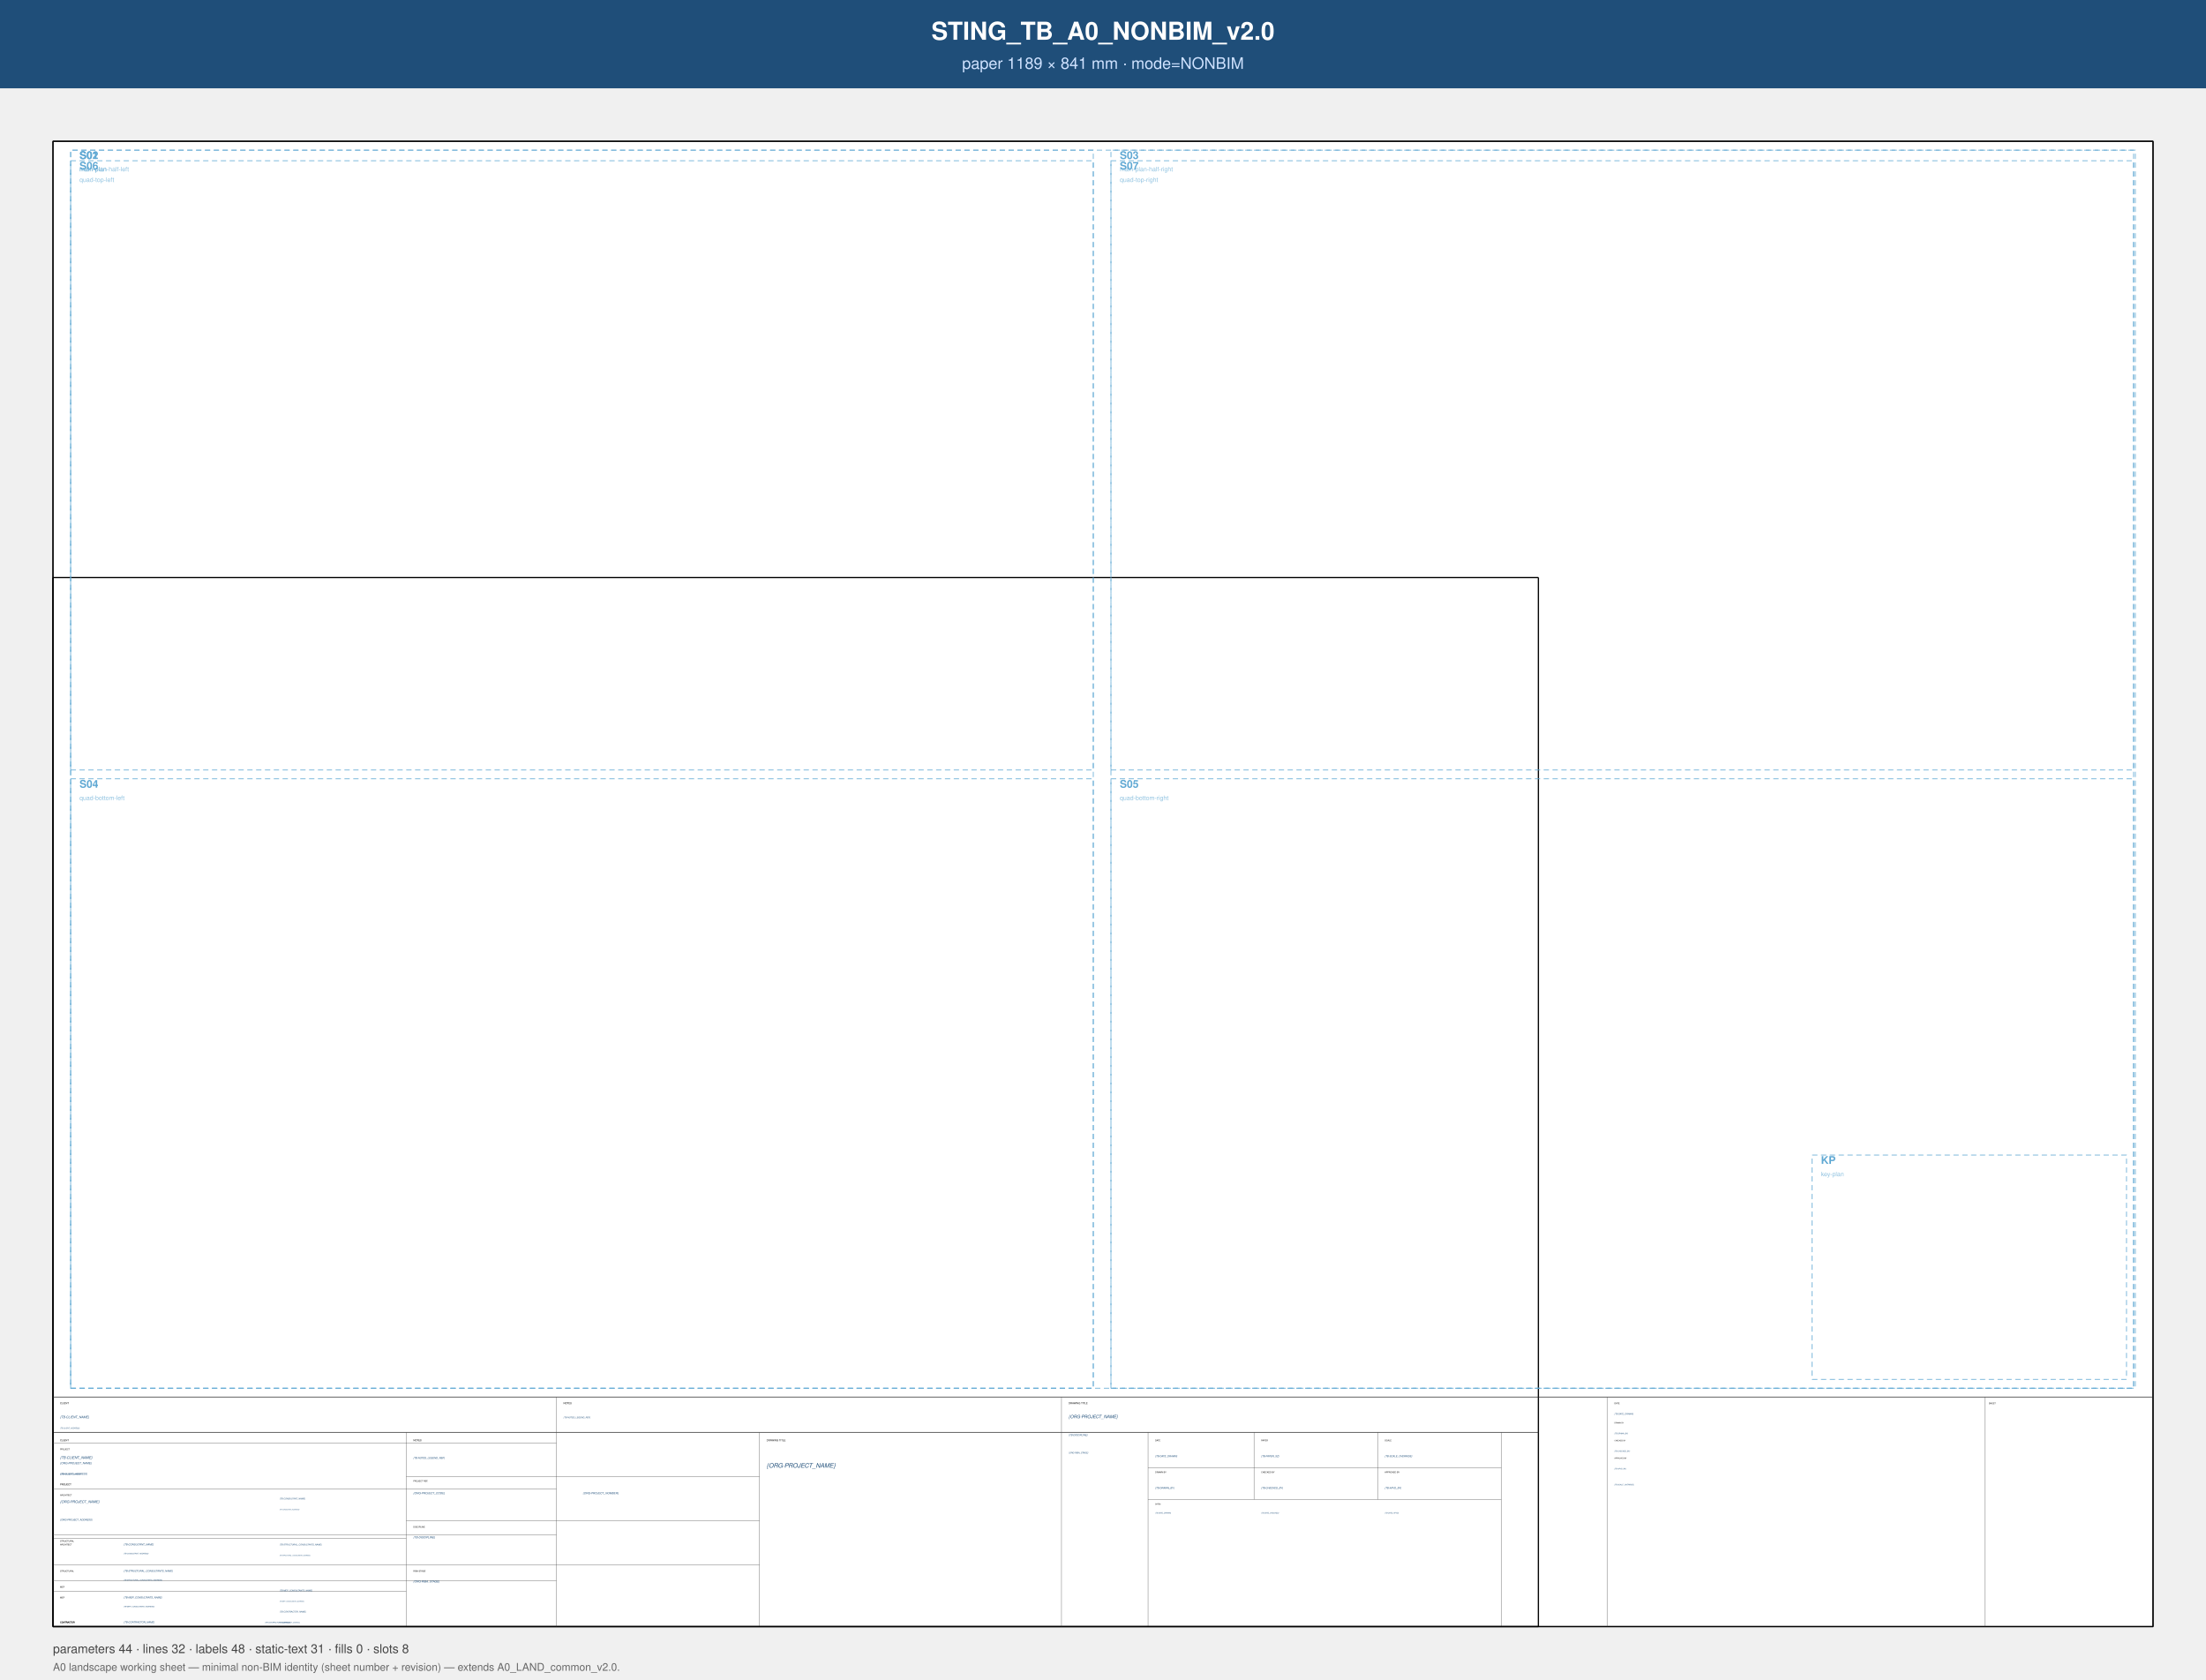
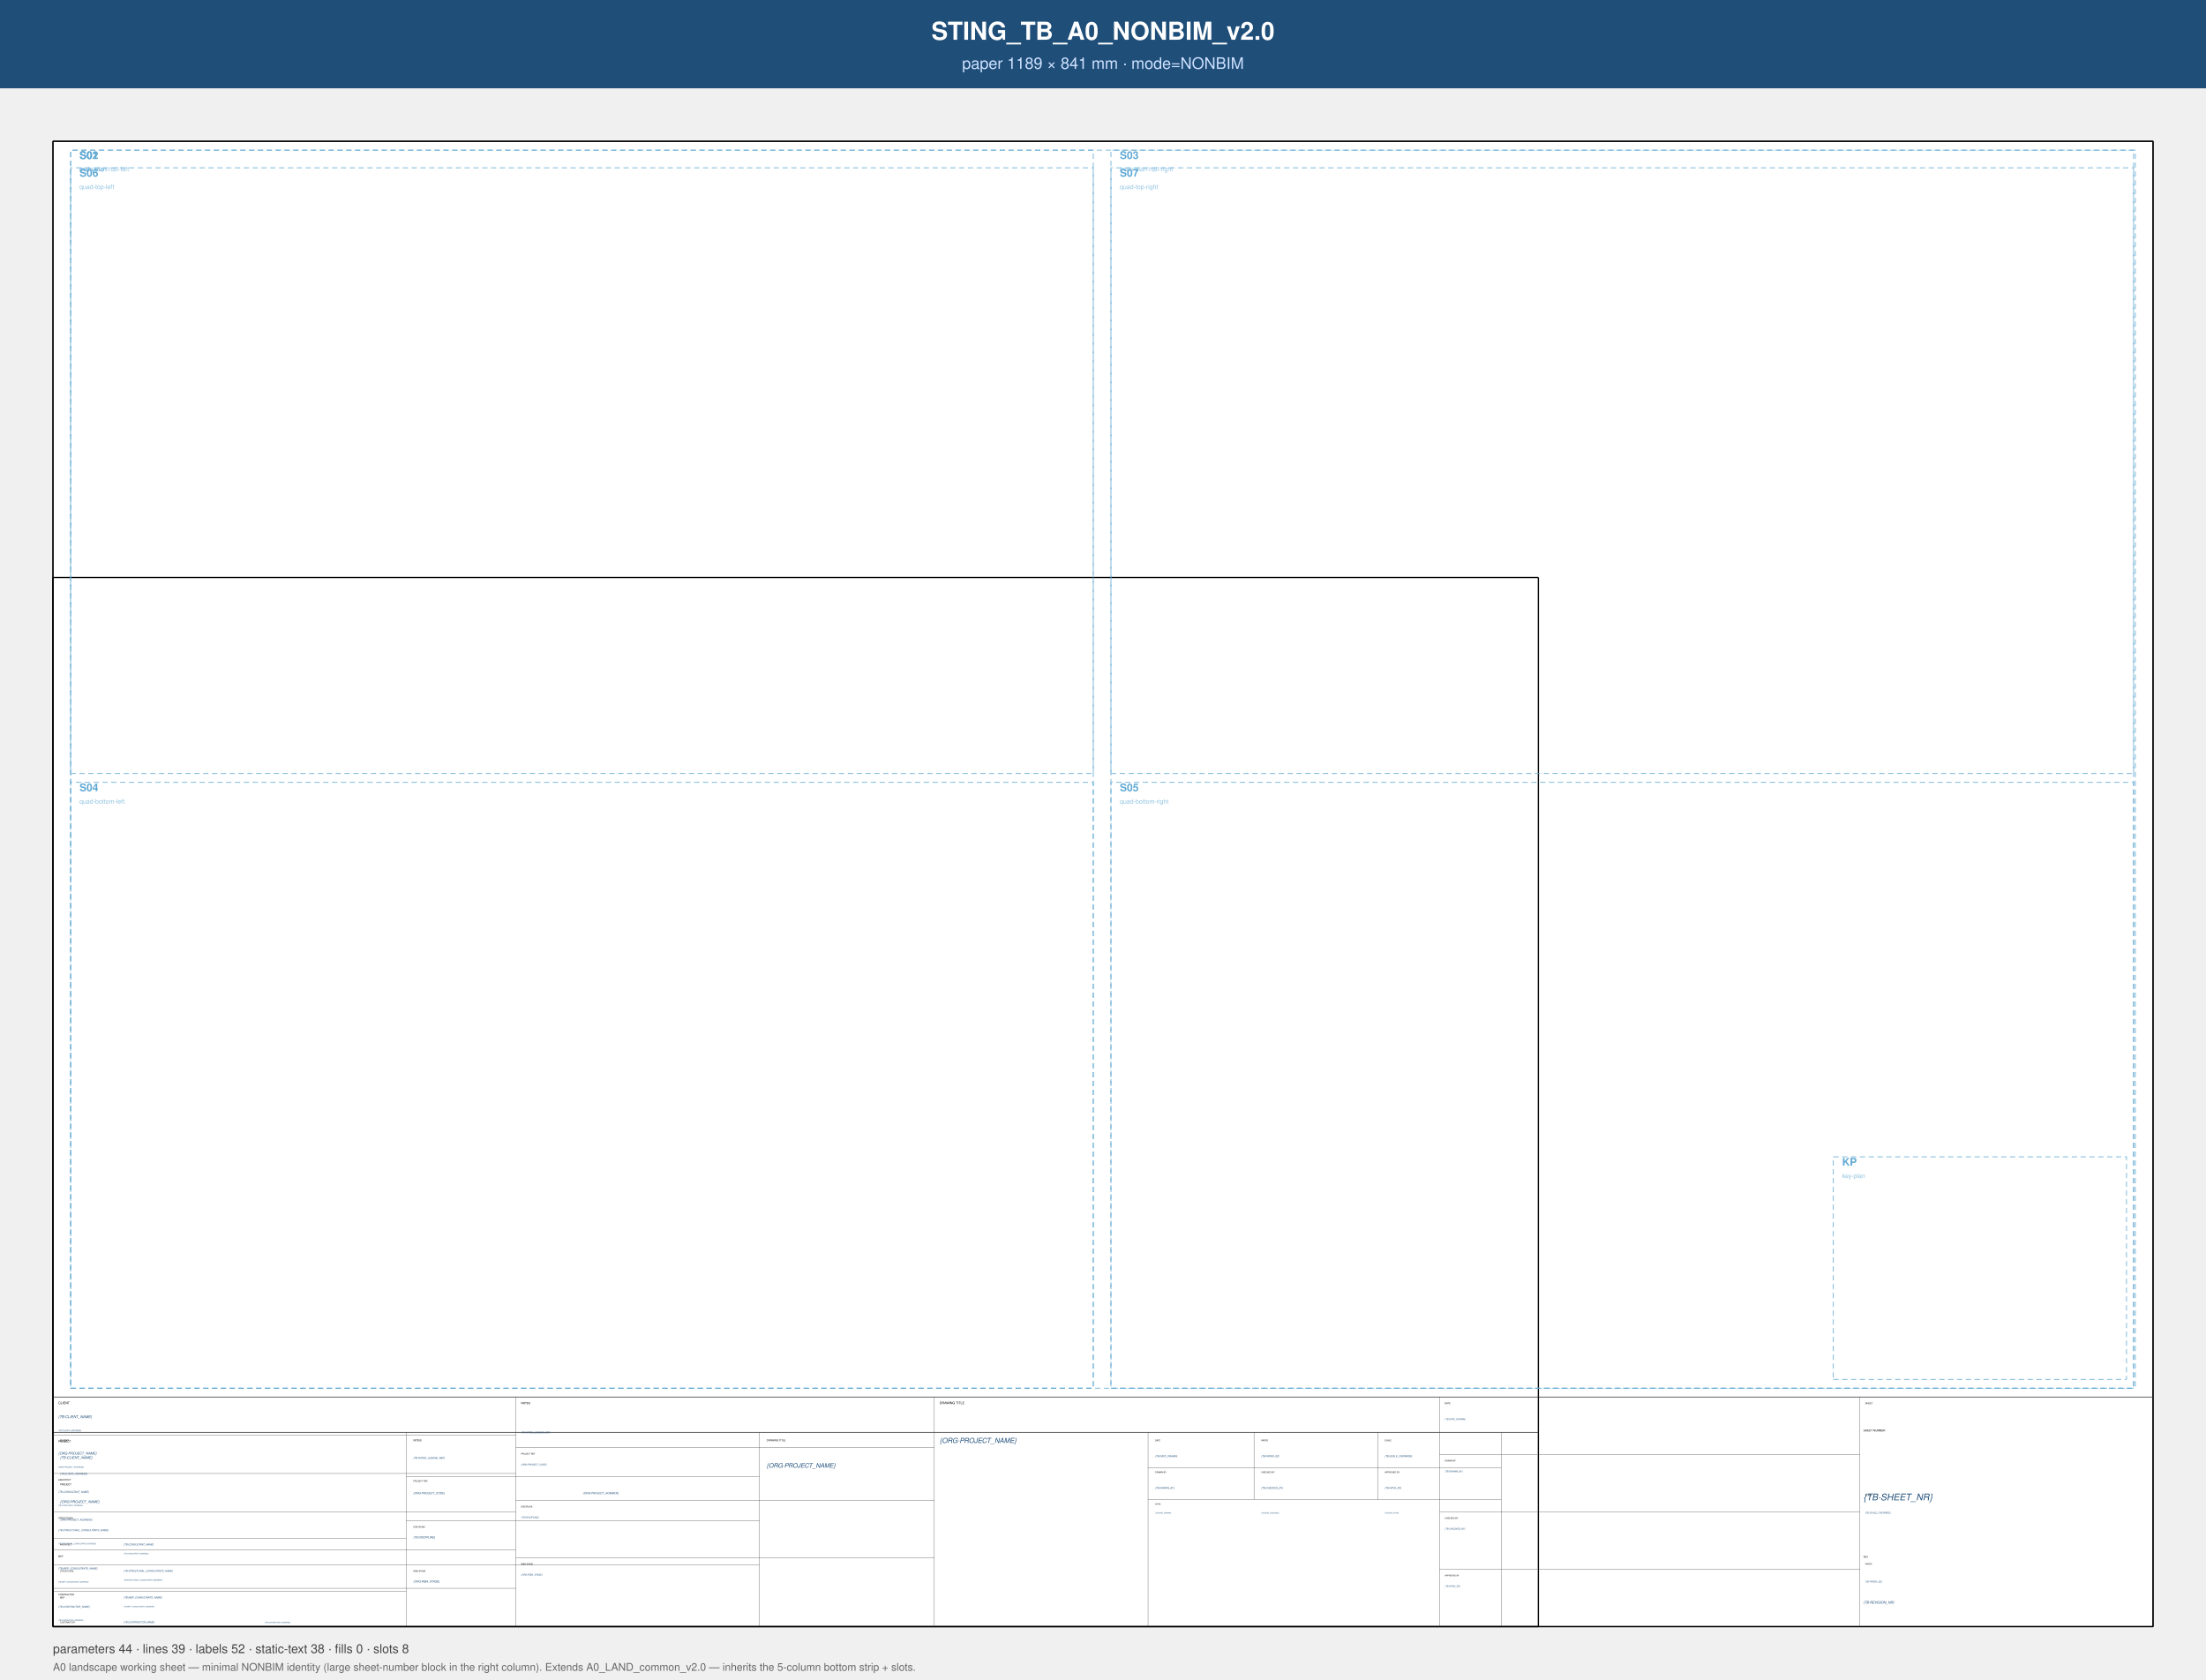
<svg xmlns="http://www.w3.org/2000/svg" viewBox="0 0 1249 951" width="1249mm" height="951mm" style="background:#fafafa;font-family:Helvetica,Arial,sans-serif;">
  <rect x="0" y="0" width="1249" height="50" fill="#1F4E79" />
  <text x="624.5" y="22.5" text-anchor="middle" fill="#fff" font-size="14" font-weight="bold">STING_TB_A0_NONBIM_v2.0</text>
  <text x="624.5" y="39.0" text-anchor="middle" fill="#cfe2ff" font-size="9">paper 1189 × 841 mm   ·   mode=NONBIM</text>
  <g transform="translate(30,921) scale(1,-1)">
    <rect x="0" y="0" width="1189" height="841" fill="#ffffff" stroke="#1a1a1a" stroke-width="0.6" />
    <line x1="0" y1="0" x2="841" y2="0" stroke="#000" stroke-width="0.7" />
    <line x1="841" y1="0" x2="841" y2="594" stroke="#000" stroke-width="0.7" />
    <line x1="841" y1="594" x2="0" y2="594" stroke="#000" stroke-width="0.7" />
    <line x1="0" y1="594" x2="0" y2="0" stroke="#000" stroke-width="0.7" />
    <line x1="0" y1="110" x2="841" y2="110" stroke="#222" stroke-width="0.35" />
    <line x1="200" y1="0" x2="200" y2="110" stroke="#444" stroke-width="0.18" />
    <line x1="400" y1="0" x2="400" y2="110" stroke="#444" stroke-width="0.18" />
    <line x1="620" y1="0" x2="620" y2="110" stroke="#444" stroke-width="0.18" />
    <line x1="820" y1="0" x2="820" y2="110" stroke="#444" stroke-width="0.18" />
    <line x1="0" y1="50" x2="200" y2="50" stroke="#444" stroke-width="0.18" />
    <line x1="0" y1="35" x2="200" y2="35" stroke="#444" stroke-width="0.18" />
    <line x1="0" y1="20" x2="200" y2="20" stroke="#444" stroke-width="0.18" />
    <line x1="200" y1="85" x2="400" y2="85" stroke="#444" stroke-width="0.18" />
    <line x1="200" y1="60" x2="400" y2="60" stroke="#444" stroke-width="0.18" />
    <line x1="200" y1="35" x2="400" y2="35" stroke="#444" stroke-width="0.18" />
    <line x1="620" y1="90" x2="820" y2="90" stroke="#444" stroke-width="0.18" />
    <line x1="620" y1="72" x2="820" y2="72" stroke="#444" stroke-width="0.18" />
    <line x1="680" y1="72" x2="680" y2="110" stroke="#444" stroke-width="0.18" />
    <line x1="750" y1="72" x2="750" y2="110" stroke="#444" stroke-width="0.18" />
    <line x1="0" y1="0" x2="1189" y2="0" stroke="#000" stroke-width="0.7" />
    <line x1="1189" y1="0" x2="1189" y2="841" stroke="#000" stroke-width="0.7" />
    <line x1="1189" y1="841" x2="0" y2="841" stroke="#000" stroke-width="0.7" />
    <line x1="0" y1="841" x2="0" y2="0" stroke="#000" stroke-width="0.7" />
    <line x1="0" y1="130" x2="1189" y2="130" stroke="#222" stroke-width="0.35" />
-     <line x1="285" y1="0" x2="285" y2="130" stroke="#444" stroke-width="0.18" />
-     <line x1="571" y1="0" x2="571" y2="130" stroke="#444" stroke-width="0.18" />
-     <line x1="880" y1="0" x2="880" y2="130" stroke="#444" stroke-width="0.18" />
-     <line x1="1094" y1="0" x2="1094" y2="130" stroke="#444" stroke-width="0.18" />
-     <line x1="0" y1="26.0" x2="285" y2="26.0" stroke="#444" stroke-width="0.18" />
-     <line x1="0" y1="52.0" x2="285" y2="52.0" stroke="#444" stroke-width="0.18" />
-     <line x1="0" y1="78.0" x2="285" y2="78.0" stroke="#444" stroke-width="0.18" />
-     <line x1="0" y1="104.0" x2="285" y2="104.0" stroke="#444" stroke-width="0.18" />
+     <line x1="262" y1="0" x2="262" y2="130" stroke="#444" stroke-width="0.18" />
+     <line x1="499" y1="0" x2="499" y2="130" stroke="#444" stroke-width="0.18" />
+     <line x1="785" y1="0" x2="785" y2="130" stroke="#444" stroke-width="0.18" />
+     <line x1="1023" y1="0" x2="1023" y2="130" stroke="#444" stroke-width="0.18" />
+     <line x1="0" y1="21.7" x2="262" y2="21.7" stroke="#444" stroke-width="0.18" />
+     <line x1="0" y1="43.3" x2="262" y2="43.3" stroke="#444" stroke-width="0.18" />
+     <line x1="0" y1="65.0" x2="262" y2="65.0" stroke="#444" stroke-width="0.18" />
+     <line x1="0" y1="86.7" x2="262" y2="86.7" stroke="#444" stroke-width="0.18" />
+     <line x1="0" y1="108.3" x2="262" y2="108.3" stroke="#444" stroke-width="0.18" />
+     <line x1="262" y1="39.0" x2="499" y2="39.0" stroke="#444" stroke-width="0.18" />
+     <line x1="262" y1="71.5" x2="499" y2="71.5" stroke="#444" stroke-width="0.18" />
+     <line x1="262" y1="101.4" x2="499" y2="101.4" stroke="#444" stroke-width="0.18" />
+     <line x1="785" y1="32.5" x2="1023" y2="32.5" stroke="#444" stroke-width="0.18" />
+     <line x1="785" y1="65.0" x2="1023" y2="65.0" stroke="#444" stroke-width="0.18" />
+     <line x1="785" y1="97.5" x2="1023" y2="97.5" stroke="#444" stroke-width="0.18" />
    <g transform="translate(4,105) scale(1,-1)">
      <text x="0" y="0" font-size="1.4" text-anchor="start" fill="#000">CLIENT</text>
    </g>
    <g transform="translate(4,80) scale(1,-1)">
      <text x="0" y="0" font-size="1.4" text-anchor="start" fill="#000">PROJECT</text>
    </g>
    <g transform="translate(4,46) scale(1,-1)">
      <text x="0" y="0" font-size="1.2" text-anchor="start" fill="#000">ARCHITECT</text>
    </g>
    <g transform="translate(4,31) scale(1,-1)">
      <text x="0" y="0" font-size="1.2" text-anchor="start" fill="#000">STRUCTURAL</text>
    </g>
    <g transform="translate(4,16) scale(1,-1)">
      <text x="0" y="0" font-size="1.2" text-anchor="start" fill="#000">MEP</text>
    </g>
    <g transform="translate(4,2) scale(1,-1)">
      <text x="0" y="0" font-size="1.2" text-anchor="start" fill="#000">CONTRACTOR</text>
    </g>
    <g transform="translate(204,105) scale(1,-1)">
      <text x="0" y="0" font-size="1.4" text-anchor="start" fill="#000">NOTES</text>
    </g>
    <g transform="translate(404,105) scale(1,-1)">
      <text x="0" y="0" font-size="1.4" text-anchor="start" fill="#000">DRAWING TITLE</text>
    </g>
    <g transform="translate(204,82) scale(1,-1)">
      <text x="0" y="0" font-size="1.2" text-anchor="start" fill="#000">PROJECT REF.</text>
    </g>
    <g transform="translate(204,56) scale(1,-1)">
      <text x="0" y="0" font-size="1.2" text-anchor="start" fill="#000">DISCIPLINE</text>
    </g>
    <g transform="translate(204,31) scale(1,-1)">
      <text x="0" y="0" font-size="1.2" text-anchor="start" fill="#000">RIBA STAGE</text>
    </g>
    <g transform="translate(624,105) scale(1,-1)">
      <text x="0" y="0" font-size="1.2" text-anchor="start" fill="#000">DATE</text>
    </g>
    <g transform="translate(684,105) scale(1,-1)">
      <text x="0" y="0" font-size="1.2" text-anchor="start" fill="#000">PAPER</text>
    </g>
    <g transform="translate(754,105) scale(1,-1)">
      <text x="0" y="0" font-size="1.2" text-anchor="start" fill="#000">SCALE</text>
    </g>
    <g transform="translate(624,87) scale(1,-1)">
      <text x="0" y="0" font-size="1.2" text-anchor="start" fill="#000">DRAWN BY</text>
    </g>
    <g transform="translate(684,87) scale(1,-1)">
      <text x="0" y="0" font-size="1.2" text-anchor="start" fill="#000">CHECKED BY</text>
    </g>
    <g transform="translate(754,87) scale(1,-1)">
      <text x="0" y="0" font-size="1.2" text-anchor="start" fill="#000">APPROVED BY</text>
    </g>
    <g transform="translate(624,69) scale(1,-1)">
      <text x="0" y="0" font-size="1.0" text-anchor="start" fill="#000">DATES</text>
    </g>
-     <g transform="translate(4,126) scale(1,-1)">
-       <text x="0" y="0" font-size="1.4" text-anchor="start" fill="#000">CLIENT</text>
-     </g>
-     <g transform="translate(4,100.0) scale(1,-1)">
-       <text x="0" y="0" font-size="1.2" text-anchor="start" fill="#000">PROJECT</text>
-     </g>
-     <g transform="translate(4,74.0) scale(1,-1)">
-       <text x="0" y="0" font-size="1.2" text-anchor="start" fill="#000">ARCHITECT</text>
-     </g>
-     <g transform="translate(4,48.0) scale(1,-1)">
-       <text x="0" y="0" font-size="1.2" text-anchor="start" fill="#000">STRUCTURAL</text>
-     </g>
-     <g transform="translate(4,22.0) scale(1,-1)">
-       <text x="0" y="0" font-size="1.2" text-anchor="start" fill="#000">MEP</text>
-     </g>
-     <g transform="translate(4,2) scale(1,-1)">
-       <text x="0" y="0" font-size="1.2" text-anchor="start" fill="#000">CONTRACTOR</text>
-     </g>
-     <g transform="translate(289,126) scale(1,-1)">
-       <text x="0" y="0" font-size="1.4" text-anchor="start" fill="#000">NOTES</text>
-     </g>
-     <g transform="translate(575,126) scale(1,-1)">
-       <text x="0" y="0" font-size="1.4" text-anchor="start" fill="#000">DRAWING TITLE</text>
-     </g>
-     <g transform="translate(884,126) scale(1,-1)">
-       <text x="0" y="0" font-size="1.2" text-anchor="start" fill="#000">DATE</text>
-     </g>
-     <g transform="translate(884,115) scale(1,-1)">
-       <text x="0" y="0" font-size="1.0" text-anchor="start" fill="#000">DRAWN BY</text>
-     </g>
-     <g transform="translate(884,105) scale(1,-1)">
-       <text x="0" y="0" font-size="1.0" text-anchor="start" fill="#000">CHECKED BY</text>
-     </g>
-     <g transform="translate(884,95) scale(1,-1)">
-       <text x="0" y="0" font-size="1.0" text-anchor="start" fill="#000">APPROVED BY</text>
-     </g>
-     <g transform="translate(1096,126) scale(1,-1)">
-       <text x="0" y="0" font-size="1.2" text-anchor="start" fill="#000">SHEET</text>
+     <g transform="translate(3,126) scale(1,-1)">
+       <text x="0" y="0" font-size="1.82" text-anchor="start" fill="#000">CLIENT</text>
+     </g>
+     <g transform="translate(3,104.3333) scale(1,-1)">
+       <text x="0" y="0" font-size="1.56" text-anchor="start" fill="#000">PROJECT</text>
+     </g>
+     <g transform="translate(3,82.66667) scale(1,-1)">
+       <text x="0" y="0" font-size="1.3" text-anchor="start" fill="#000">ARCHITECT</text>
+     </g>
+     <g transform="translate(3,61.0) scale(1,-1)">
+       <text x="0" y="0" font-size="1.3" text-anchor="start" fill="#000">STRUCTURAL</text>
+     </g>
+     <g transform="translate(3,39.33333) scale(1,-1)">
+       <text x="0" y="0" font-size="1.3" text-anchor="start" fill="#000">MEP</text>
+     </g>
+     <g transform="translate(3,17.66667) scale(1,-1)">
+       <text x="0" y="0" font-size="1.3" text-anchor="start" fill="#000">CONTRACTOR</text>
+     </g>
+     <g transform="translate(265,126) scale(1,-1)">
+       <text x="0" y="0" font-size="1.56" text-anchor="start" fill="#000">NOTES</text>
+     </g>
+     <g transform="translate(265,97.4) scale(1,-1)">
+       <text x="0" y="0" font-size="1.17" text-anchor="start" fill="#000">PROJECT REF</text>
+     </g>
+     <g transform="translate(265,67.5) scale(1,-1)">
+       <text x="0" y="0" font-size="1.17" text-anchor="start" fill="#000">DISCIPLINE</text>
+     </g>
+     <g transform="translate(265,35.0) scale(1,-1)">
+       <text x="0" y="0" font-size="1.17" text-anchor="start" fill="#000">RIBA STAGE</text>
+     </g>
+     <g transform="translate(502,126) scale(1,-1)">
+       <text x="0" y="0" font-size="1.82" text-anchor="start" fill="#000">DRAWING TITLE</text>
+     </g>
+     <g transform="translate(788,126) scale(1,-1)">
+       <text x="0" y="0" font-size="1.3" text-anchor="start" fill="#000">DATE</text>
+     </g>
+     <g transform="translate(788,93.5) scale(1,-1)">
+       <text x="0" y="0" font-size="1.17" text-anchor="start" fill="#000">DRAWN BY</text>
+     </g>
+     <g transform="translate(788,61.0) scale(1,-1)">
+       <text x="0" y="0" font-size="1.17" text-anchor="start" fill="#000">CHECKED BY</text>
+     </g>
+     <g transform="translate(788,28.5) scale(1,-1)">
+       <text x="0" y="0" font-size="1.17" text-anchor="start" fill="#000">APPROVED BY</text>
+     </g>
+     <g transform="translate(1026,126) scale(1,-1)">
+       <text x="0" y="0" font-size="1.3" text-anchor="start" fill="#000">SHEET</text>
+     </g>
+     <g transform="translate(1026,74.0) scale(1,-1)">
+       <text x="0" y="0" font-size="1.17" text-anchor="start" fill="#000">SCALE</text>
+     </g>
+     <g transform="translate(1026,35.0) scale(1,-1)">
+       <text x="0" y="0" font-size="1.17" text-anchor="start" fill="#000">PAPER</text>
+     </g>
+     <g transform="translate(1025,110.5) scale(1,-1)">
+       <text x="0" y="0" font-size="1.56" text-anchor="start" fill="#000">SHEET NUMBER</text>
+     </g>
+     <g transform="translate(1025,39.0) scale(1,-1)">
+       <text x="0" y="0" font-size="1.3" text-anchor="start" fill="#000">REV</text>
    </g>
    <g transform="translate(4,95) scale(1,-1)">
      <text x="0" y="0" font-size="2.0" text-anchor="start" fill="#1F4E79" font-style="italic">{TB·CLIENT_NAME}</text>
    </g>
    <g transform="translate(4,86) scale(1,-1)">
      <text x="0" y="0" font-size="1.4" text-anchor="start" fill="#1F4E79" font-style="italic">{TB·CLIENT_ADDRESS}</text>
    </g>
    <g transform="translate(4,70) scale(1,-1)">
      <text x="0" y="0" font-size="2.0" text-anchor="start" fill="#1F4E79" font-style="italic">{ORG·PROJECT_NAME}</text>
    </g>
    <g transform="translate(4,60) scale(1,-1)">
      <text x="0" y="0" font-size="1.4" text-anchor="start" fill="#1F4E79" font-style="italic">{ORG·PROJECT_ADDRESS}</text>
    </g>
    <g transform="translate(40,46) scale(1,-1)">
      <text x="0" y="0" font-size="1.4" text-anchor="start" fill="#1F4E79" font-style="italic">{TB·CONSULTANT_NAME}</text>
    </g>
    <g transform="translate(40,41) scale(1,-1)">
      <text x="0" y="0" font-size="1.0" text-anchor="start" fill="#1F4E79" font-style="italic">{TB·CONSULTANT_ADDRESS}</text>
    </g>
    <g transform="translate(40,31) scale(1,-1)">
      <text x="0" y="0" font-size="1.4" text-anchor="start" fill="#1F4E79" font-style="italic">{TB·STRUCTURAL_CONSULTANTS_NAME}</text>
    </g>
    <g transform="translate(40,26) scale(1,-1)">
      <text x="0" y="0" font-size="1.0" text-anchor="start" fill="#1F4E79" font-style="italic">{TB·STRUCTURAL_CONSULTANTS_ADDRESS}</text>
    </g>
    <g transform="translate(40,16) scale(1,-1)">
      <text x="0" y="0" font-size="1.4" text-anchor="start" fill="#1F4E79" font-style="italic">{TB·MEP_CONSULTANTS_NAME}</text>
    </g>
    <g transform="translate(40,11) scale(1,-1)">
      <text x="0" y="0" font-size="1.0" text-anchor="start" fill="#1F4E79" font-style="italic">{TB·MEP_CONSULTANTS_ADDRESS}</text>
    </g>
    <g transform="translate(40,2) scale(1,-1)">
      <text x="0" y="0" font-size="1.4" text-anchor="start" fill="#1F4E79" font-style="italic">{TB·CONTRACTOR_NAME}</text>
    </g>
    <g transform="translate(120,2) scale(1,-1)">
      <text x="0" y="0" font-size="1.0" text-anchor="start" fill="#1F4E79" font-style="italic">{TB·CONTRACTOR_ADDRESS}</text>
    </g>
    <g transform="translate(204,75) scale(1,-1)">
      <text x="0" y="0" font-size="1.6" text-anchor="start" fill="#1F4E79" font-style="italic">{ORG·PROJECT_CODE}</text>
    </g>
    <g transform="translate(300,75) scale(1,-1)">
      <text x="0" y="0" font-size="1.6" text-anchor="start" fill="#1F4E79" font-style="italic">{ORG·PROJECT_NUMBER}</text>
    </g>
    <g transform="translate(204,50) scale(1,-1)">
      <text x="0" y="0" font-size="1.6" text-anchor="start" fill="#1F4E79" font-style="italic">{TB·DISCIPLINE}</text>
    </g>
    <g transform="translate(204,25) scale(1,-1)">
      <text x="0" y="0" font-size="1.6" text-anchor="start" fill="#1F4E79" font-style="italic">{ORG·RIBA_STAGE}</text>
    </g>
    <g transform="translate(204,95) scale(1,-1)">
      <text x="0" y="0" font-size="1.4" text-anchor="start" fill="#1F4E79" font-style="italic">{TB·NOTES_LEGEND_REF}</text>
    </g>
    <g transform="translate(404,90) scale(1,-1)">
      <text x="0" y="0" font-size="3.5" text-anchor="start" fill="#1F4E79" font-style="italic">{ORG·PROJECT_NAME}</text>
    </g>
    <g transform="translate(624,96) scale(1,-1)">
      <text x="0" y="0" font-size="1.4" text-anchor="start" fill="#1F4E79" font-style="italic">{TB·DATE_DRAWN}</text>
    </g>
    <g transform="translate(684,96) scale(1,-1)">
      <text x="0" y="0" font-size="1.4" text-anchor="start" fill="#1F4E79" font-style="italic">{TB·PAPER_SZ}</text>
    </g>
    <g transform="translate(754,96) scale(1,-1)">
      <text x="0" y="0" font-size="1.4" text-anchor="start" fill="#1F4E79" font-style="italic">{TB·SCALE_OVERRIDE}</text>
    </g>
    <g transform="translate(624,78) scale(1,-1)">
      <text x="0" y="0" font-size="1.4" text-anchor="start" fill="#1F4E79" font-style="italic">{TB·DRAWN_BY}</text>
    </g>
    <g transform="translate(684,78) scale(1,-1)">
      <text x="0" y="0" font-size="1.4" text-anchor="start" fill="#1F4E79" font-style="italic">{TB·CHECKED_BY}</text>
    </g>
    <g transform="translate(754,78) scale(1,-1)">
      <text x="0" y="0" font-size="1.4" text-anchor="start" fill="#1F4E79" font-style="italic">{TB·APVD_BY}</text>
    </g>
    <g transform="translate(624,64) scale(1,-1)">
      <text x="0" y="0" font-size="1.0" text-anchor="start" fill="#1F4E79" font-style="italic">{TB·DATE_DRAWN}</text>
    </g>
    <g transform="translate(684,64) scale(1,-1)">
      <text x="0" y="0" font-size="1.0" text-anchor="start" fill="#1F4E79" font-style="italic">{TB·DATE_CHECKED}</text>
    </g>
    <g transform="translate(754,64) scale(1,-1)">
      <text x="0" y="0" font-size="1.0" text-anchor="start" fill="#1F4E79" font-style="italic">{TB·DATE_APVD}</text>
    </g>
-     <g transform="translate(4,118) scale(1,-1)">
-       <text x="0" y="0" font-size="1.8" text-anchor="start" fill="#1F4E79" font-style="italic">{TB·CLIENT_NAME}</text>
-     </g>
-     <g transform="translate(4,112) scale(1,-1)">
-       <text x="0" y="0" font-size="1.0" text-anchor="start" fill="#1F4E79" font-style="italic">{TB·CLIENT_ADDRESS}</text>
-     </g>
-     <g transform="translate(4,92.0) scale(1,-1)">
-       <text x="0" y="0" font-size="1.6" text-anchor="start" fill="#1F4E79" font-style="italic">{ORG·PROJECT_NAME}</text>
-     </g>
-     <g transform="translate(4,86.0) scale(1,-1)">
-       <text x="0" y="0" font-size="0.9" text-anchor="start" fill="#1F4E79" font-style="italic">{ORG·PROJECT_ADDRESS}</text>
-     </g>
-     <g transform="translate(128.25,72.0) scale(1,-1)">
-       <text x="0" y="0" font-size="1.2" text-anchor="start" fill="#1F4E79" font-style="italic">{TB·CONSULTANT_NAME}</text>
-     </g>
-     <g transform="translate(128.25,66.0) scale(1,-1)">
-       <text x="0" y="0" font-size="0.8" text-anchor="start" fill="#1F4E79" font-style="italic">{TB·CONSULTANT_ADDRESS}</text>
-     </g>
-     <g transform="translate(128.25,46.0) scale(1,-1)">
-       <text x="0" y="0" font-size="1.2" text-anchor="start" fill="#1F4E79" font-style="italic">{TB·STRUCTURAL_CONSULTANTS_NAME}</text>
-     </g>
-     <g transform="translate(128.25,40.0) scale(1,-1)">
-       <text x="0" y="0" font-size="0.8" text-anchor="start" fill="#1F4E79" font-style="italic">{TB·STRUCTURAL_CONSULTANTS_ADDRESS}</text>
-     </g>
-     <g transform="translate(128.25,20.0) scale(1,-1)">
-       <text x="0" y="0" font-size="1.2" text-anchor="start" fill="#1F4E79" font-style="italic">{TB·MEP_CONSULTANTS_NAME}</text>
-     </g>
-     <g transform="translate(128.25,14.0) scale(1,-1)">
-       <text x="0" y="0" font-size="0.8" text-anchor="start" fill="#1F4E79" font-style="italic">{TB·MEP_CONSULTANTS_ADDRESS}</text>
-     </g>
-     <g transform="translate(128.25,8) scale(1,-1)">
-       <text x="0" y="0" font-size="1.2" text-anchor="start" fill="#1F4E79" font-style="italic">{TB·CONTRACTOR_NAME}</text>
-     </g>
-     <g transform="translate(128.25,2) scale(1,-1)">
-       <text x="0" y="0" font-size="0.8" text-anchor="start" fill="#1F4E79" font-style="italic">{TB·CONTRACTOR_ADDRESS}</text>
-     </g>
-     <g transform="translate(289,118) scale(1,-1)">
-       <text x="0" y="0" font-size="1.2" text-anchor="start" fill="#1F4E79" font-style="italic">{TB·NOTES_LEGEND_REF}</text>
-     </g>
-     <g transform="translate(575,118) scale(1,-1)">
-       <text x="0" y="0" font-size="2.5" text-anchor="start" fill="#1F4E79" font-style="italic">{ORG·PROJECT_NAME}</text>
-     </g>
-     <g transform="translate(575,108) scale(1,-1)">
-       <text x="0" y="0" font-size="1.4" text-anchor="start" fill="#1F4E79" font-style="italic">{TB·DISCIPLINE}</text>
-     </g>
-     <g transform="translate(575,98) scale(1,-1)">
-       <text x="0" y="0" font-size="1.2" text-anchor="start" fill="#1F4E79" font-style="italic">{ORG·RIBA_STAGE}</text>
-     </g>
-     <g transform="translate(884,120) scale(1,-1)">
-       <text x="0" y="0" font-size="1.2" text-anchor="start" fill="#1F4E79" font-style="italic">{TB·DATE_DRAWN}</text>
-     </g>
-     <g transform="translate(884,109) scale(1,-1)">
-       <text x="0" y="0" font-size="1.0" text-anchor="start" fill="#1F4E79" font-style="italic">{TB·DRAWN_BY}</text>
-     </g>
-     <g transform="translate(884,99) scale(1,-1)">
-       <text x="0" y="0" font-size="1.0" text-anchor="start" fill="#1F4E79" font-style="italic">{TB·CHECKED_BY}</text>
-     </g>
-     <g transform="translate(884,89) scale(1,-1)">
-       <text x="0" y="0" font-size="1.0" text-anchor="start" fill="#1F4E79" font-style="italic">{TB·APVD_BY}</text>
-     </g>
-     <g transform="translate(884,80) scale(1,-1)">
-       <text x="0" y="0" font-size="1.0" text-anchor="start" fill="#1F4E79" font-style="italic">{TB·SCALE_OVERRIDE}</text>
+     <g transform="translate(3,118.0833) scale(1,-1)">
+       <text x="0" y="0" font-size="2.08" text-anchor="start" fill="#1F4E79" font-style="italic">{TB·CLIENT_NAME}</text>
+     </g>
+     <g transform="translate(3,110.5833) scale(1,-1)">
+       <text x="0" y="0" font-size="1.17" text-anchor="start" fill="#1F4E79" font-style="italic">{TB·CLIENT_ADDRESS}</text>
+     </g>
+     <g transform="translate(3,97.41667) scale(1,-1)">
+       <text x="0" y="0" font-size="1.95" text-anchor="start" fill="#1F4E79" font-style="italic">{ORG·PROJECT_NAME}</text>
+     </g>
+     <g transform="translate(3,89.91667) scale(1,-1)">
+       <text x="0" y="0" font-size="1.1" text-anchor="start" fill="#1F4E79" font-style="italic">{ORG·PROJECT_ADDRESS}</text>
+     </g>
+     <g transform="translate(3,75.75) scale(1,-1)">
+       <text x="0" y="0" font-size="1.43" text-anchor="start" fill="#1F4E79" font-style="italic">{TB·CONSULTANT_NAME}</text>
+     </g>
+     <g transform="translate(3,68.25) scale(1,-1)">
+       <text x="0" y="0" font-size="0.98" text-anchor="start" fill="#1F4E79" font-style="italic">{TB·CONSULTANT_ADDRESS}</text>
+     </g>
+     <g transform="translate(3,54.08333) scale(1,-1)">
+       <text x="0" y="0" font-size="1.43" text-anchor="start" fill="#1F4E79" font-style="italic">{TB·STRUCTURAL_CONSULTANTS_NAME}</text>
+     </g>
+     <g transform="translate(3,46.58333) scale(1,-1)">
+       <text x="0" y="0" font-size="0.98" text-anchor="start" fill="#1F4E79" font-style="italic">{TB·STRUCTURAL_CONSULTANTS_ADDRESS}</text>
+     </g>
+     <g transform="translate(3,32.41667) scale(1,-1)">
+       <text x="0" y="0" font-size="1.43" text-anchor="start" fill="#1F4E79" font-style="italic">{TB·MEP_CONSULTANTS_NAME}</text>
+     </g>
+     <g transform="translate(3,24.91667) scale(1,-1)">
+       <text x="0" y="0" font-size="0.98" text-anchor="start" fill="#1F4E79" font-style="italic">{TB·MEP_CONSULTANTS_ADDRESS}</text>
+     </g>
+     <g transform="translate(3,10.75) scale(1,-1)">
+       <text x="0" y="0" font-size="1.43" text-anchor="start" fill="#1F4E79" font-style="italic">{TB·CONTRACTOR_NAME}</text>
+     </g>
+     <g transform="translate(3,3.25) scale(1,-1)">
+       <text x="0" y="0" font-size="0.98" text-anchor="start" fill="#1F4E79" font-style="italic">{TB·CONTRACTOR_ADDRESS}</text>
+     </g>
+     <g transform="translate(265,109.5) scale(1,-1)">
+       <text x="0" y="0" font-size="1.3" text-anchor="start" fill="#1F4E79" font-style="italic">{TB·NOTES_LEGEND_REF}</text>
+     </g>
+     <g transform="translate(265,91.3) scale(1,-1)">
+       <text x="0" y="0" font-size="1.3" text-anchor="start" fill="#1F4E79" font-style="italic">{ORG·PROJECT_CODE}</text>
+     </g>
+     <g transform="translate(265,61.4) scale(1,-1)">
+       <text x="0" y="0" font-size="1.3" text-anchor="start" fill="#1F4E79" font-style="italic">{TB·DISCIPLINE}</text>
+     </g>
+     <g transform="translate(265,28.9) scale(1,-1)">
+       <text x="0" y="0" font-size="1.3" text-anchor="start" fill="#1F4E79" font-style="italic">{ORG·RIBA_STAGE}</text>
+     </g>
+     <g transform="translate(502,104.0) scale(1,-1)">
+       <text x="0" y="0" font-size="3.9" text-anchor="start" fill="#1F4E79" font-style="italic">{ORG·PROJECT_NAME}</text>
+     </g>
+     <g transform="translate(788,117.0) scale(1,-1)">
+       <text x="0" y="0" font-size="1.3" text-anchor="start" fill="#1F4E79" font-style="italic">{TB·DATE_DRAWN}</text>
+     </g>
+     <g transform="translate(788,87.4) scale(1,-1)">
+       <text x="0" y="0" font-size="1.3" text-anchor="start" fill="#1F4E79" font-style="italic">{TB·DRAWN_BY}</text>
+     </g>
+     <g transform="translate(788,54.9) scale(1,-1)">
+       <text x="0" y="0" font-size="1.3" text-anchor="start" fill="#1F4E79" font-style="italic">{TB·CHECKED_BY}</text>
+     </g>
+     <g transform="translate(788,22.4) scale(1,-1)">
+       <text x="0" y="0" font-size="1.3" text-anchor="start" fill="#1F4E79" font-style="italic">{TB·APVD_BY}</text>
+     </g>
+     <g transform="translate(1026,64.0) scale(1,-1)">
+       <text x="0" y="0" font-size="1.3" text-anchor="start" fill="#1F4E79" font-style="italic">{TB·SCALE_OVERRIDE}</text>
+     </g>
+     <g transform="translate(1026,25.0) scale(1,-1)">
+       <text x="0" y="0" font-size="1.3" text-anchor="start" fill="#1F4E79" font-style="italic">{TB·PAPER_SZ}</text>
+     </g>
+     <g transform="translate(1025,71.5) scale(1,-1)">
+       <text x="0" y="0" font-size="5.2" text-anchor="start" fill="#1F4E79" font-style="italic">{TB·SHEET_NR}</text>
+     </g>
+     <g transform="translate(1025,13.0) scale(1,-1)">
+       <text x="0" y="0" font-size="1.95" text-anchor="start" fill="#1F4E79" font-style="italic">{TB·REVISION_NR}</text>
    </g>
    <rect x="10" y="135" width="1169" height="701" fill="none" stroke="#5fa8d3" stroke-width="0.4" stroke-dasharray="3,2" />
    <g transform="translate(15,831) scale(1,-1)">
      <text x="0" y="0" font-size="6" font-weight="bold" fill="#5fa8d3">S01</text>
    </g>
    <g transform="translate(15,824) scale(1,-1)">
      <text x="0" y="0" font-size="3.5" fill="#5fa8d3" opacity="0.7">main-plan</text>
    </g>
    <rect x="10" y="135" width="579" height="701" fill="none" stroke="#5fa8d3" stroke-width="0.4" stroke-dasharray="3,2" />
    <g transform="translate(15,831) scale(1,-1)">
      <text x="0" y="0" font-size="6" font-weight="bold" fill="#5fa8d3">S02</text>
    </g>
    <g transform="translate(15,824) scale(1,-1)">
      <text x="0" y="0" font-size="3.5" fill="#5fa8d3" opacity="0.7">main-plan-half-left</text>
    </g>
    <rect x="599" y="135" width="579" height="701" fill="none" stroke="#5fa8d3" stroke-width="0.4" stroke-dasharray="3,2" />
    <g transform="translate(604,831) scale(1,-1)">
      <text x="0" y="0" font-size="6" font-weight="bold" fill="#5fa8d3">S03</text>
    </g>
    <g transform="translate(604,824) scale(1,-1)">
      <text x="0" y="0" font-size="3.5" fill="#5fa8d3" opacity="0.7">main-plan-half-right</text>
    </g>
-     <rect x="10" y="135" width="579" height="345" fill="none" stroke="#5fa8d3" stroke-width="0.4" stroke-dasharray="3,2" />
-     <g transform="translate(15,475) scale(1,-1)">
+     <rect x="10" y="135" width="579" height="343" fill="none" stroke="#5fa8d3" stroke-width="0.4" stroke-dasharray="3,2" />
+     <g transform="translate(15,473) scale(1,-1)">
      <text x="0" y="0" font-size="6" font-weight="bold" fill="#5fa8d3">S04</text>
    </g>
-     <g transform="translate(15,468) scale(1,-1)">
+     <g transform="translate(15,466) scale(1,-1)">
      <text x="0" y="0" font-size="3.5" fill="#5fa8d3" opacity="0.7">quad-bottom-left</text>
    </g>
-     <rect x="599" y="135" width="579" height="345" fill="none" stroke="#5fa8d3" stroke-width="0.4" stroke-dasharray="3,2" />
-     <g transform="translate(604,475) scale(1,-1)">
+     <rect x="599" y="135" width="579" height="343" fill="none" stroke="#5fa8d3" stroke-width="0.4" stroke-dasharray="3,2" />
+     <g transform="translate(604,473) scale(1,-1)">
      <text x="0" y="0" font-size="6" font-weight="bold" fill="#5fa8d3">S05</text>
    </g>
-     <g transform="translate(604,468) scale(1,-1)">
+     <g transform="translate(604,466) scale(1,-1)">
      <text x="0" y="0" font-size="3.5" fill="#5fa8d3" opacity="0.7">quad-bottom-right</text>
    </g>
-     <rect x="10" y="485" width="579" height="345" fill="none" stroke="#5fa8d3" stroke-width="0.4" stroke-dasharray="3,2" />
-     <g transform="translate(15,825) scale(1,-1)">
+     <rect x="10" y="483" width="579" height="343" fill="none" stroke="#5fa8d3" stroke-width="0.4" stroke-dasharray="3,2" />
+     <g transform="translate(15,821) scale(1,-1)">
      <text x="0" y="0" font-size="6" font-weight="bold" fill="#5fa8d3">S06</text>
    </g>
-     <g transform="translate(15,818) scale(1,-1)">
+     <g transform="translate(15,814) scale(1,-1)">
      <text x="0" y="0" font-size="3.5" fill="#5fa8d3" opacity="0.7">quad-top-left</text>
    </g>
-     <rect x="599" y="485" width="579" height="345" fill="none" stroke="#5fa8d3" stroke-width="0.4" stroke-dasharray="3,2" />
-     <g transform="translate(604,825) scale(1,-1)">
+     <rect x="599" y="483" width="579" height="343" fill="none" stroke="#5fa8d3" stroke-width="0.4" stroke-dasharray="3,2" />
+     <g transform="translate(604,821) scale(1,-1)">
      <text x="0" y="0" font-size="6" font-weight="bold" fill="#5fa8d3">S07</text>
    </g>
-     <g transform="translate(604,818) scale(1,-1)">
+     <g transform="translate(604,814) scale(1,-1)">
      <text x="0" y="0" font-size="3.5" fill="#5fa8d3" opacity="0.7">quad-top-right</text>
    </g>
-     <rect x="996" y="140" width="178" height="127" fill="none" stroke="#5fa8d3" stroke-width="0.4" stroke-dasharray="3,2" />
-     <g transform="translate(1001,262) scale(1,-1)">
+     <rect x="1008" y="140" width="166" height="126" fill="none" stroke="#5fa8d3" stroke-width="0.4" stroke-dasharray="3,2" />
+     <g transform="translate(1013,261) scale(1,-1)">
      <text x="0" y="0" font-size="6" font-weight="bold" fill="#5fa8d3">KP</text>
    </g>
-     <g transform="translate(1001,255) scale(1,-1)">
+     <g transform="translate(1013,254) scale(1,-1)">
      <text x="0" y="0" font-size="3.5" fill="#5fa8d3" opacity="0.7">key-plan</text>
    </g>
  </g>
-   <text x="30" y="936.0" font-size="7" fill="#444">parameters 44  ·  lines 32  ·  labels 48  ·  static-text 31  ·  fills 0  ·  slots 8</text>
-   <text x="30" y="946.0" font-size="6" fill="#666">A0 landscape working sheet — minimal non-BIM identity (sheet number + revision) — extends A0_LAND_common_v2.0.</text>
+   <text x="30" y="936.0" font-size="7" fill="#444">parameters 44  ·  lines 39  ·  labels 52  ·  static-text 38  ·  fills 0  ·  slots 8</text>
+   <text x="30" y="946.0" font-size="6" fill="#666">A0 landscape working sheet — minimal NONBIM identity (large sheet-number block in the right column). Extends A0_LAND_common_v2.0 — inherits the 5-column bottom strip + slots.</text>
</svg>
